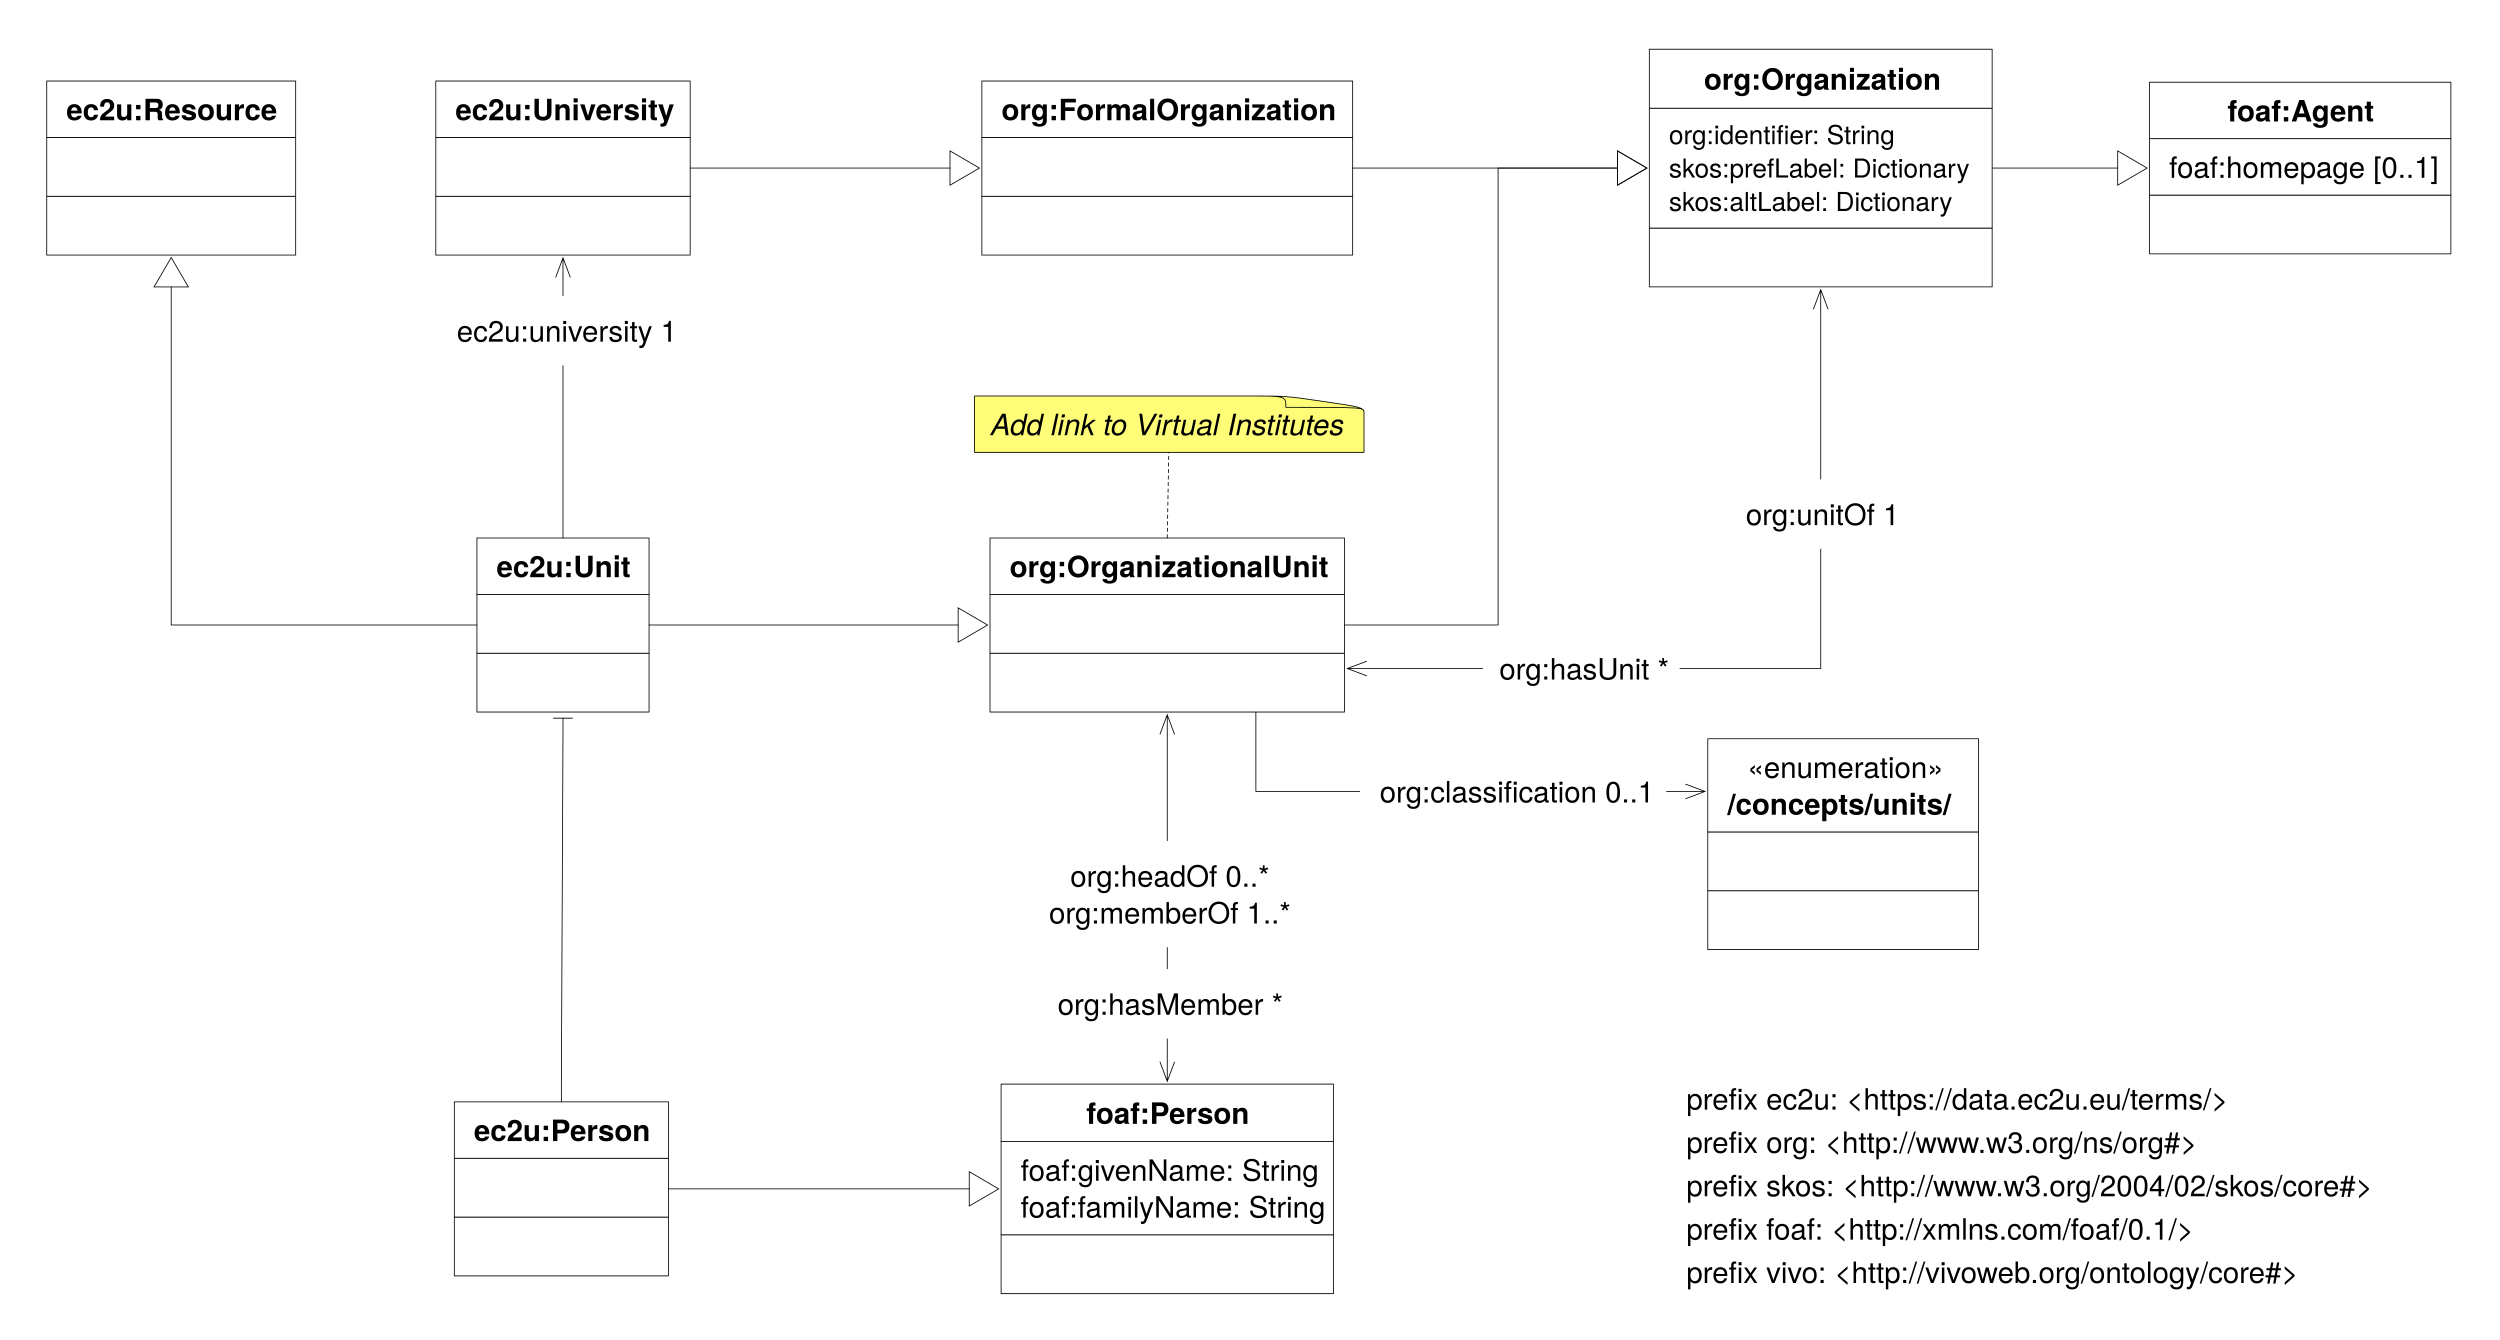
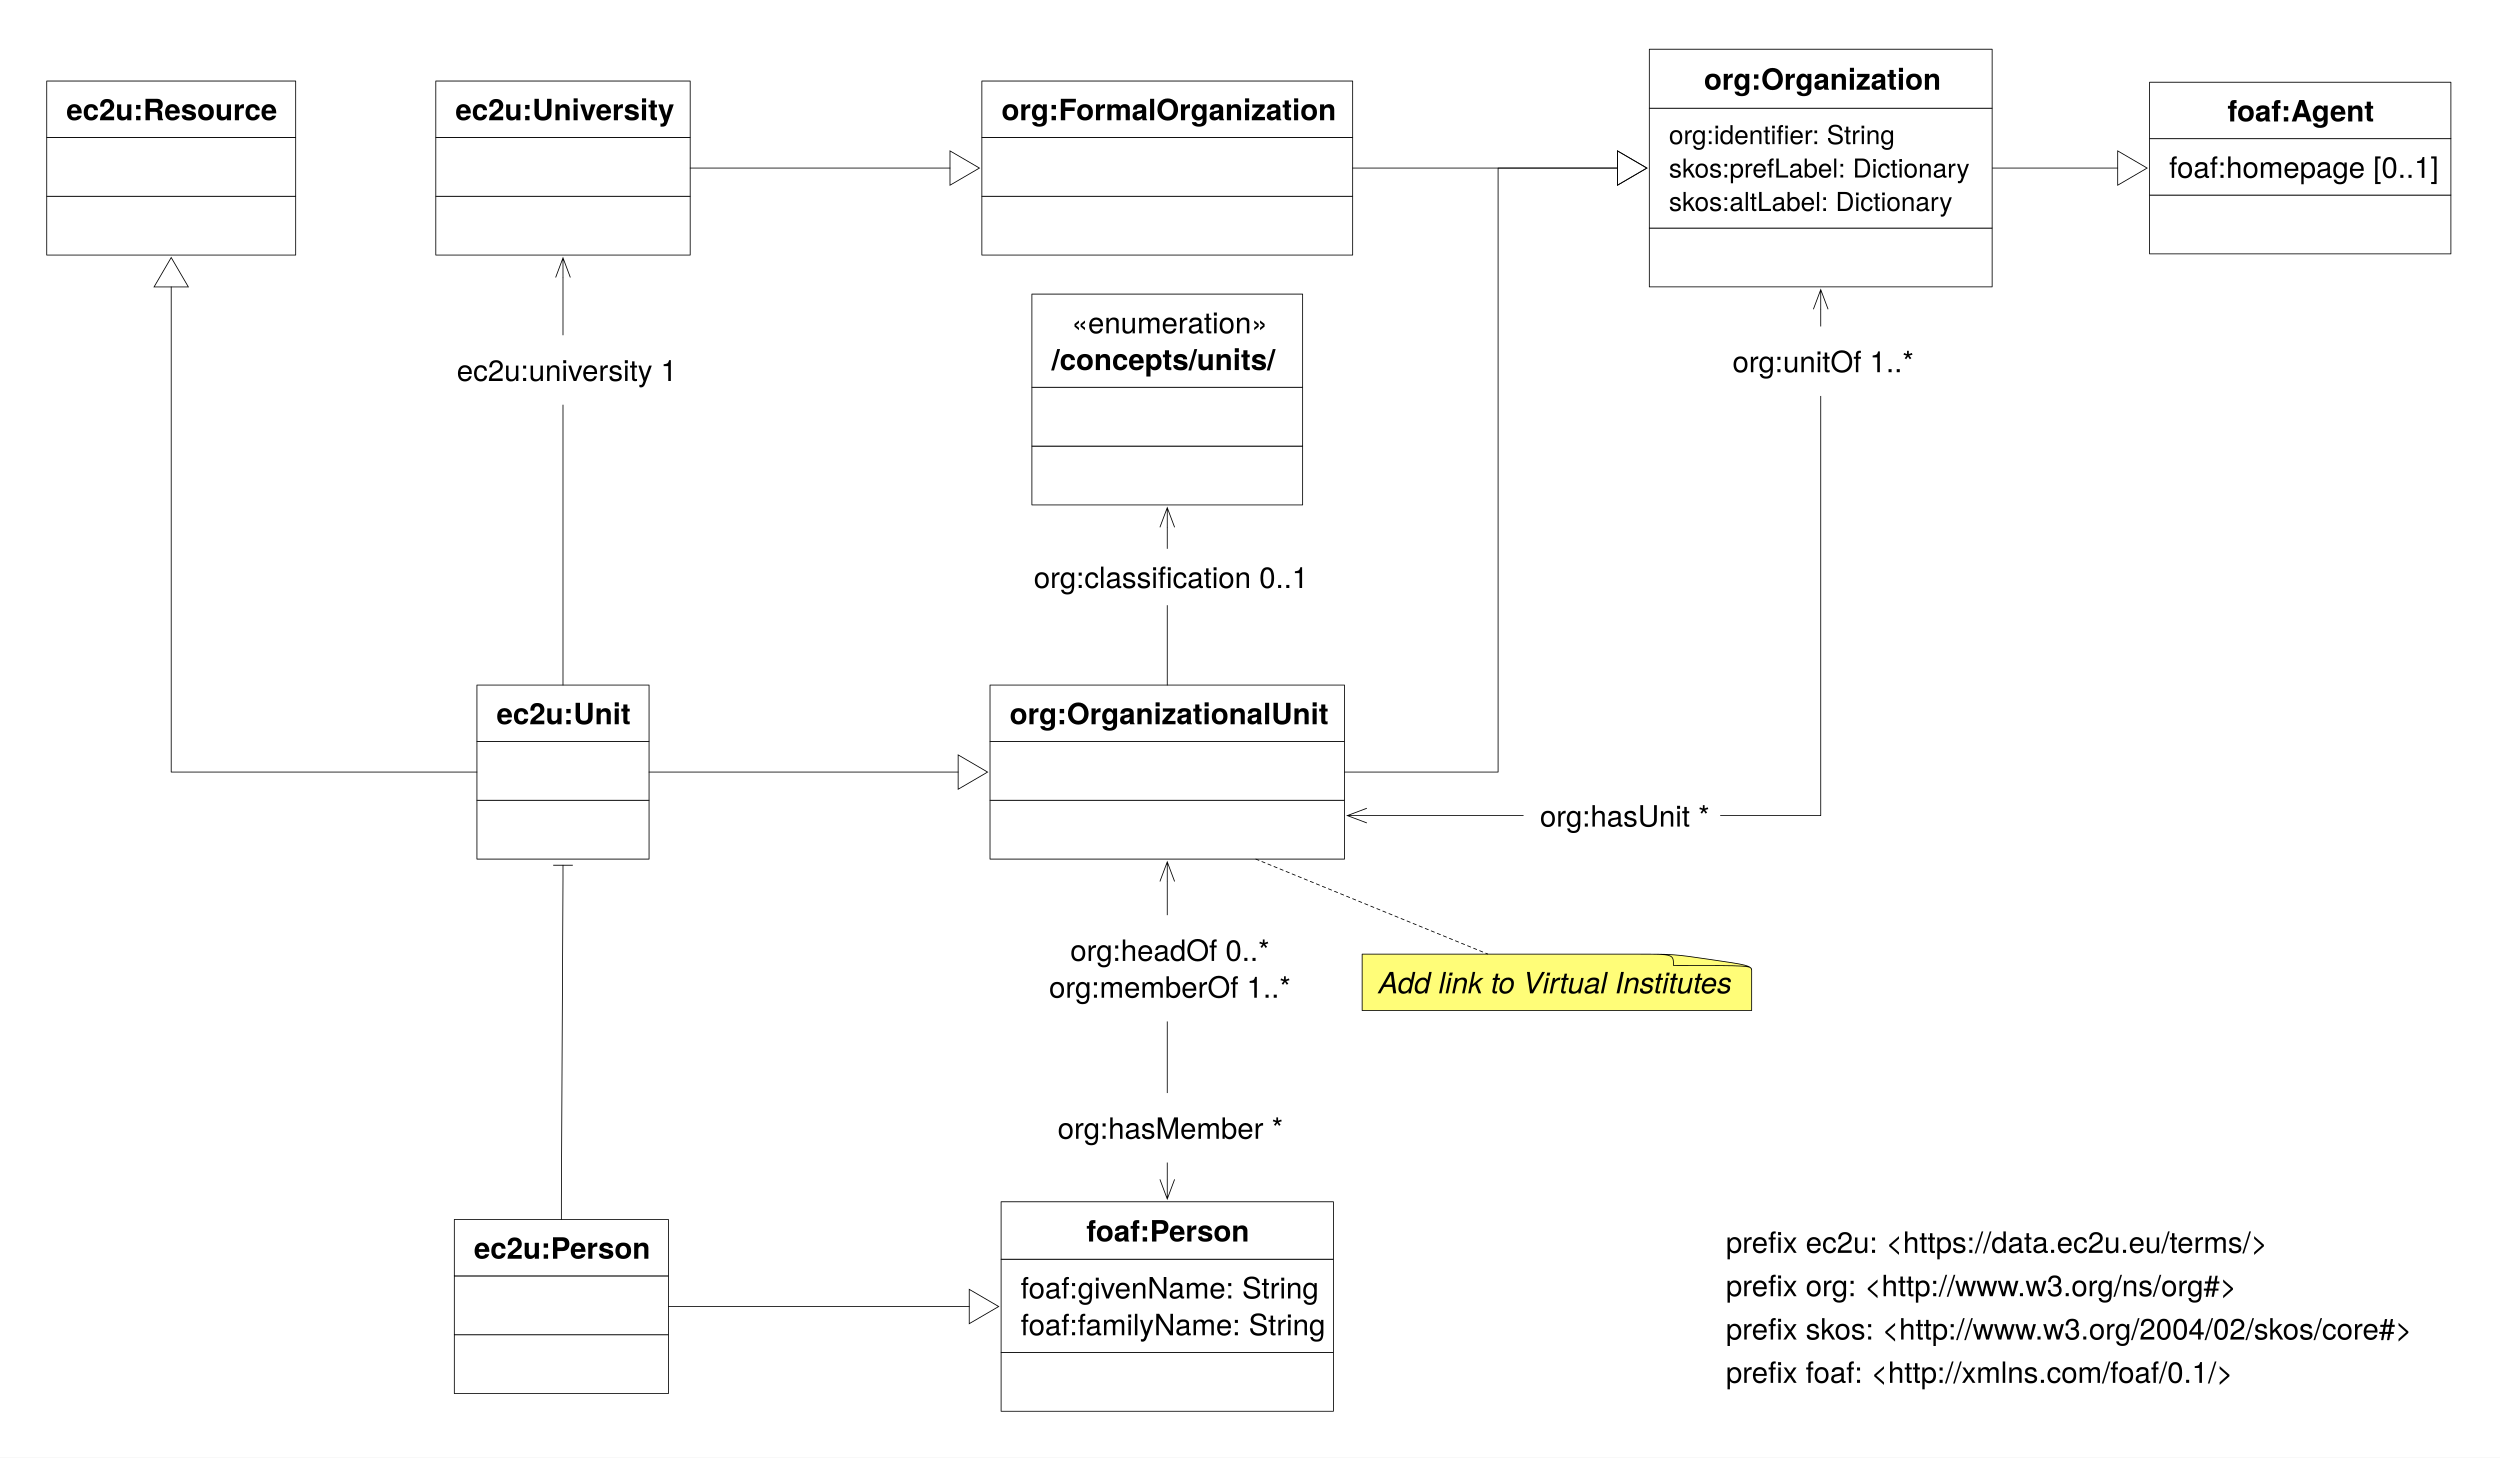
- <svg xmlns="http://www.w3.org/2000/svg" xmlns:xlink="http://www.w3.org/1999/xlink" version="1.1" viewBox="272 73 765 410" width="765" height="410">
+ <svg xmlns="http://www.w3.org/2000/svg" xmlns:xlink="http://www.w3.org/1999/xlink" version="1.1" viewBox="272 73 765 446" width="765" height="446">
  <defs>
    <marker orient="auto" overflow="visible" markerUnits="strokeWidth" id="UMLInheritance_Marker" stroke-linejoin="miter" stroke-miterlimit="10" viewBox="-1 -22 38 44" markerWidth="38" markerHeight="44" color="black">
      <g>
        <path d="M 36 0 L 0 -21 L 0 21 Z" fill="none" stroke="currentColor" stroke-width="1" />
      </g>
    </marker>
    <marker orient="auto" overflow="visible" markerUnits="strokeWidth" id="StickArrow_Marker" stroke-linejoin="miter" stroke-miterlimit="10" viewBox="-1 -10 26 20" markerWidth="26" markerHeight="20" color="black">
      <g>
        <path d="M 24 0 L 0 0 M 0 -9 L 24 0 L 0 9" fill="none" stroke="currentColor" stroke-width="1" />
      </g>
    </marker>
    <marker orient="auto" overflow="visible" markerUnits="strokeWidth" id="StickArrow_Marker_2" stroke-linejoin="miter" stroke-miterlimit="10" viewBox="-25 -10 26 20" markerWidth="26" markerHeight="20" color="black">
      <g>
        <path d="M -24 0 L 0 0 M 0 9 L -24 0 L 0 -9" fill="none" stroke="currentColor" stroke-width="1" />
      </g>
    </marker>
    <marker orient="auto" overflow="visible" markerUnits="strokeWidth" id="NegativeControls_Marker" stroke-linejoin="miter" stroke-miterlimit="10" viewBox="-1 -13 2 26" markerWidth="2" markerHeight="26" color="black">
      <g>
        <line x1="0" y1="-12" x2="0" y2="12" fill="none" stroke="currentColor" stroke-width="1" />
      </g>
    </marker>
  </defs>
-   <g id="units" stroke-opacity="1" stroke-dasharray="none" fill="none" stroke="none" fill-opacity="1">
-     <rect fill="white" x="272" y="73" width="765" height="410" />
+   <g id="units" stroke-opacity="1" fill="none" stroke-dasharray="none" fill-opacity="1" stroke="none">
+     <rect fill="white" x="272" y="73" width="765" height="446" />
    <g id="units_Layer_1">
      <g id="Group_248">
        <g id="Graphic_251">
-           <rect x="417.941" y="272.885" width="52.671" height="18" fill="white" />
-           <rect x="417.941" y="272.885" width="52.671" height="18" stroke="black" stroke-linecap="round" stroke-linejoin="round" stroke-width=".25" />
+           <rect x="417.941" y="317.885" width="52.671" height="18" fill="white" />
+           <rect x="417.941" y="317.885" width="52.671" height="18" stroke="black" stroke-linecap="round" stroke-linejoin="round" stroke-width=".25" />
        </g>
        <g id="Graphic_250">
-           <rect x="417.941" y="254.885" width="52.671" height="18" fill="white" />
-           <rect x="417.941" y="254.885" width="52.671" height="18" stroke="black" stroke-linecap="round" stroke-linejoin="round" stroke-width=".25" />
+           <rect x="417.941" y="299.885" width="52.671" height="18" fill="white" />
+           <rect x="417.941" y="299.885" width="52.671" height="18" stroke="black" stroke-linecap="round" stroke-linejoin="round" stroke-width=".25" />
        </g>
        <g id="Graphic_249">
-           <rect x="417.941" y="237.624" width="52.671" height="17.261" fill="white" />
-           <rect x="417.941" y="237.624" width="52.671" height="17.261" stroke="black" stroke-linecap="round" stroke-linejoin="round" stroke-width=".25" />
-           <text transform="translate(423.9408 240.6238)" fill="black">
+           <rect x="417.941" y="282.624" width="52.671" height="17.261" fill="white" />
+           <rect x="417.941" y="282.624" width="52.671" height="17.261" stroke="black" stroke-linecap="round" stroke-linejoin="round" stroke-width=".25" />
+           <text transform="translate(423.9408 285.6238)" fill="black">
            <tspan font-family="Helvetica Neue" font-weight="bold" font-size="9" fill="black" x="0" y="9">ec2u:Unit
            </tspan>
          </text>
        </g>
      </g>
      <g id="Group_244">
        <g id="Graphic_247">
-           <rect x="574.945" y="272.885" width="108.471" height="18" fill="white" />
-           <rect x="574.945" y="272.885" width="108.471" height="18" stroke="black" stroke-linecap="round" stroke-linejoin="round" stroke-width=".25" />
+           <rect x="574.945" y="317.885" width="108.471" height="18" fill="white" />
+           <rect x="574.945" y="317.885" width="108.471" height="18" stroke="black" stroke-linecap="round" stroke-linejoin="round" stroke-width=".25" />
        </g>
        <g id="Graphic_246">
-           <rect x="574.945" y="254.885" width="108.471" height="18" fill="white" />
-           <rect x="574.945" y="254.885" width="108.471" height="18" stroke="black" stroke-linecap="round" stroke-linejoin="round" stroke-width=".25" />
+           <rect x="574.945" y="299.885" width="108.471" height="18" fill="white" />
+           <rect x="574.945" y="299.885" width="108.471" height="18" stroke="black" stroke-linecap="round" stroke-linejoin="round" stroke-width=".25" />
        </g>
        <g id="Graphic_245">
          <a xlink:href="https://www.w3.org/TR/vocab-org/#class-organizationalunit">
-             <rect x="574.945" y="237.624" width="108.471" height="17.261" fill="white" />
-             <rect x="574.945" y="237.624" width="108.471" height="17.261" stroke="black" stroke-linecap="round" stroke-linejoin="round" stroke-width=".25" />
-             <text transform="translate(580.9452 240.6238)" fill="black">
+             <rect x="574.945" y="282.624" width="108.471" height="17.261" fill="white" />
+             <rect x="574.945" y="282.624" width="108.471" height="17.261" stroke="black" stroke-linecap="round" stroke-linejoin="round" stroke-width=".25" />
+             <text transform="translate(580.9452 285.6238)" fill="black">
              <tspan font-family="Helvetica Neue" font-weight="bold" font-size="9" fill="black" x="6750156e-19" y="9">
                org:OrganizationalUnit
              </tspan>
            </text>
          </a>
        </g>
      </g>
      <g id="Group_240">
        <g id="Graphic_243">
          <rect x="286.299" y="133.056" width="76.179" height="18" fill="white" />
          <rect x="286.299" y="133.056" width="76.179" height="18" stroke="black" stroke-linecap="round" stroke-linejoin="round" stroke-width=".25" />
        </g>
        <g id="Graphic_242">
          <rect x="286.299" y="115.056" width="76.179" height="18" fill="white" />
          <rect x="286.299" y="115.056" width="76.179" height="18" stroke="black" stroke-linecap="round" stroke-linejoin="round" stroke-width=".25" />
        </g>
        <g id="Graphic_241">
          <a xlink:href="resources.svg">
            <rect x="286.299" y="97.795" width="76.179" height="17.261" fill="white" />
            <rect x="286.299" y="97.795" width="76.179" height="17.261" stroke="black" stroke-linecap="round" stroke-linejoin="round" stroke-width=".25" />
            <text transform="translate(292.2992 100.7953)" fill="black">
              <tspan font-family="Helvetica Neue" font-weight="bold" font-size="9" fill="black" x="4973799e-20" y="9">
                ec2u:Resource
              </tspan>
            </text>
          </a>
        </g>
      </g>
      <g id="Line_239">
-         <line x1="470.612" y1="264.254" x2="565.195" y2="264.254" marker-end="url(#UMLInheritance_Marker)" stroke="black" stroke-linecap="round" stroke-linejoin="round" stroke-width=".25" />
+         <line x1="470.612" y1="309.254" x2="565.195" y2="309.254" marker-end="url(#UMLInheritance_Marker)" stroke="black" stroke-linecap="round" stroke-linejoin="round" stroke-width=".25" />
      </g>
      <g id="Line_238">
-         <path d="M 417.941 264.254 L 324.389 264.254 L 324.389 160.806" marker-end="url(#UMLInheritance_Marker)" stroke="black" stroke-linecap="round" stroke-linejoin="round" stroke-width=".25" />
+         <path d="M 417.941 309.254 L 324.389 309.254 L 324.389 160.806" marker-end="url(#UMLInheritance_Marker)" stroke="black" stroke-linecap="round" stroke-linejoin="round" stroke-width=".25" />
      </g>
      <g id="Group_236">
        <g id="Graphic_237">
-           <text transform="translate(788.0315 403.5451)" fill="black">
+           <text transform="translate(800.1198 447.3805)" fill="black">
            <tspan font-family="Helvetica Neue" font-size="9" fill="black" x="0" y="9">prefix ec2u: &lt;https://data.ec2u.eu/terms/&gt;</tspan>
          </text>
        </g>
      </g>
      <g id="Graphic_235">
        <a xlink:href="https://www.w3.org/TR/vocab-org/">
-           <text transform="translate(788.0315 416.8061)" fill="black">
+           <text transform="translate(800.1198 460.6416)" fill="black">
            <tspan font-family="Helvetica Neue" font-size="9" fill="black" x="0" y="9">prefix org: &lt;http://www.w3.org/ns/org#&gt;</tspan>
          </text>
        </a>
      </g>
      <g id="Graphic_234">
        <a xlink:href="https://www.w3.org/TR/skos-primer/">
-           <text transform="translate(788.0315 430.0672)" fill="black">
+           <text transform="translate(800.1198 473.9026)" fill="black">
            <tspan font-family="Helvetica Neue" font-size="9" fill="black" x="0" y="9">prefix skos: &lt;http://www.w3.org/2004/02/skos/core#&gt;</tspan>
          </text>
        </a>
      </g>
      <g id="Group_230">
        <g id="Graphic_233">
          <rect x="405.354" y="133.056" width="77.844" height="18" fill="white" />
          <rect x="405.354" y="133.056" width="77.844" height="18" stroke="black" stroke-linecap="round" stroke-linejoin="round" stroke-width=".25" />
        </g>
        <g id="Graphic_232">
          <rect x="405.354" y="115.056" width="77.844" height="18" fill="white" />
          <rect x="405.354" y="115.056" width="77.844" height="18" stroke="black" stroke-linecap="round" stroke-linejoin="round" stroke-width=".25" />
        </g>
        <g id="Graphic_231">
          <rect x="405.354" y="97.795" width="77.844" height="17.261" fill="white" />
          <rect x="405.354" y="97.795" width="77.844" height="17.261" stroke="black" stroke-linecap="round" stroke-linejoin="round" stroke-width=".25" />
          <text transform="translate(411.3543 100.7953)" fill="black">
            <tspan font-family="Helvetica Neue" font-weight="bold" font-size="9" fill="black" x="48316906e-20" y="9">
              ec2u:University
            </tspan>
          </text>
        </g>
      </g>
      <g id="Group_226">
        <g id="Graphic_229">
          <rect x="572.448" y="133.056" width="113.466" height="18" fill="white" />
          <rect x="572.448" y="133.056" width="113.466" height="18" stroke="black" stroke-linecap="round" stroke-linejoin="round" stroke-width=".25" />
        </g>
        <g id="Graphic_228">
          <rect x="572.448" y="115.056" width="113.466" height="18" fill="white" />
          <rect x="572.448" y="115.056" width="113.466" height="18" stroke="black" stroke-linecap="round" stroke-linejoin="round" stroke-width=".25" />
        </g>
        <g id="Graphic_227">
          <a xlink:href="https://www.w3.org/TR/vocab-org/#class-formalorganization">
            <rect x="572.448" y="97.795" width="113.466" height="17.261" fill="white" />
            <rect x="572.448" y="97.795" width="113.466" height="17.261" stroke="black" stroke-linecap="round" stroke-linejoin="round" stroke-width=".25" />
            <text transform="translate(578.4477 100.7953)" fill="black">
              <tspan font-family="Helvetica Neue" font-weight="bold" font-size="9" fill="black" x="17763568e-20" y="9">
                org:FormalOrganization
              </tspan>
            </text>
          </a>
        </g>
      </g>
      <g id="Line_225">
        <line x1="483.198" y1="124.426" x2="562.698" y2="124.426" marker-end="url(#UMLInheritance_Marker)" stroke="black" stroke-linecap="round" stroke-linejoin="round" stroke-width=".25" />
      </g>
      <g id="Line_224">
-         <line x1="444.276" y1="237.624" x2="444.276" y2="157.906" marker-end="url(#StickArrow_Marker)" stroke="black" stroke-linecap="round" stroke-linejoin="round" stroke-width=".25" />
+         <line x1="444.276" y1="282.624" x2="444.276" y2="157.906" marker-end="url(#StickArrow_Marker)" stroke="black" stroke-linecap="round" stroke-linejoin="round" stroke-width=".25" />
      </g>
      <g id="Graphic_223">
-         <rect x="406.768" y="163.558" width="75.016" height="21.261" fill="white" />
-         <text transform="translate(411.7683 168.5583)" fill="black">
+         <rect x="406.768" y="175.583" width="75.016" height="21.261" fill="white" />
+         <text transform="translate(411.7683 180.5831)" fill="black">
          <tspan font-family="Helvetica Neue" font-size="9" fill="black" x="0" y="9">ec2u:university 1</tspan>
        </text>
      </g>
      <g id="Line_222">
-         <path d="M 690.266 277.57 L 829.145 277.57 L 829.145 167.634" marker-end="url(#StickArrow_Marker)" marker-start="url(#StickArrow_Marker_2)" stroke="black" stroke-linecap="round" stroke-linejoin="round" stroke-width=".25" />
+         <path d="M 690.266 322.57 L 829.145 322.57 L 829.145 167.634" marker-end="url(#StickArrow_Marker)" marker-start="url(#StickArrow_Marker_2)" stroke="black" stroke-linecap="round" stroke-linejoin="round" stroke-width=".25" />
      </g>
      <g id="Graphic_221">
-         <rect x="801.222" y="219.686" width="55.846" height="21.261" fill="white" />
-         <text transform="translate(806.2219 224.686)" fill="black">
-           <tspan font-family="Helvetica Neue" font-size="9" fill="black" x="6856737e-19" y="9">org:unitOf 1</tspan>
+         <rect x="797.136" y="172.901" width="64.018" height="21.261" fill="white" />
+         <text transform="translate(802.1359 177.9007)" fill="black">
+           <tspan font-family="Helvetica Neue" font-size="9" fill="black" x="14210855e-21" y="9">org:unitOf 1..*</tspan>
        </text>
      </g>
      <g id="Graphic_220">
-         <rect x="725.788" y="266.939" width="60.175" height="21.261" fill="white" />
-         <text transform="translate(730.7876 271.9391)" fill="black">
+         <rect x="738.208" y="311.939" width="60.175" height="21.261" fill="white" />
+         <text transform="translate(743.2084 316.9391)" fill="black">
          <tspan font-family="Helvetica Neue" font-size="9" fill="black" x="0" y="9">org:hasUnit *</tspan>
        </text>
      </g>
      <g id="Group_213">
        <g id="Graphic_216">
-           <rect x="411.024" y="445.425" width="65.514" height="18" fill="white" />
-           <rect x="411.024" y="445.425" width="65.514" height="18" stroke="black" stroke-linecap="round" stroke-linejoin="round" stroke-width=".25" />
+           <rect x="411.024" y="481.425" width="65.514" height="18" fill="white" />
+           <rect x="411.024" y="481.425" width="65.514" height="18" stroke="black" stroke-linecap="round" stroke-linejoin="round" stroke-width=".25" />
        </g>
        <g id="Graphic_215">
-           <rect x="411.024" y="427.425" width="65.514" height="18" fill="white" />
-           <rect x="411.024" y="427.425" width="65.514" height="18" stroke="black" stroke-linecap="round" stroke-linejoin="round" stroke-width=".25" />
+           <rect x="411.024" y="463.425" width="65.514" height="18" fill="white" />
+           <rect x="411.024" y="463.425" width="65.514" height="18" stroke="black" stroke-linecap="round" stroke-linejoin="round" stroke-width=".25" />
        </g>
        <g id="Graphic_214">
          <a xlink:href="persons.svg">
-             <rect x="411.024" y="410.164" width="65.514" height="17.261" fill="white" />
-             <rect x="411.024" y="410.164" width="65.514" height="17.261" stroke="black" stroke-linecap="round" stroke-linejoin="round" stroke-width=".25" />
-             <text transform="translate(417.0236 413.1637)" fill="black">
+             <rect x="411.024" y="446.164" width="65.514" height="17.261" fill="white" />
+             <rect x="411.024" y="446.164" width="65.514" height="17.261" stroke="black" stroke-linecap="round" stroke-linejoin="round" stroke-width=".25" />
+             <text transform="translate(417.0236 449.1637)" fill="black">
              <tspan font-family="Helvetica Neue" font-weight="bold" font-size="9" fill="black" x="0" y="9">ec2u:Person
              </tspan>
            </text>
          </a>
        </g>
      </g>
      <g id="Group_209">
        <g id="Graphic_212">
-           <rect x="578.338" y="450.85" width="101.685" height="18" fill="white" />
-           <rect x="578.338" y="450.85" width="101.685" height="18" stroke="black" stroke-linecap="round" stroke-linejoin="round" stroke-width=".25" />
+           <rect x="578.338" y="486.85" width="101.685" height="18" fill="white" />
+           <rect x="578.338" y="486.85" width="101.685" height="18" stroke="black" stroke-linecap="round" stroke-linejoin="round" stroke-width=".25" />
        </g>
        <g id="Graphic_211">
-           <rect x="578.338" y="422.328" width="101.685" height="28.522" fill="white" />
-           <rect x="578.338" y="422.328" width="101.685" height="28.522" stroke="black" stroke-linecap="round" stroke-linejoin="round" stroke-width=".25" />
-           <text transform="translate(584.3382 425.3283)" fill="black">
+           <rect x="578.338" y="458.328" width="101.685" height="28.522" fill="white" />
+           <rect x="578.338" y="458.328" width="101.685" height="28.522" stroke="black" stroke-linecap="round" stroke-linejoin="round" stroke-width=".25" />
+           <text transform="translate(584.3382 461.3283)" fill="black">
            <tspan font-family="Helvetica Neue" font-size="9" fill="black" x="0" y="9">foaf:givenName: String</tspan>
            <tspan font-family="Helvetica Neue" font-size="9" fill="black" x="0" y="20.261">foaf:familyName: String
            </tspan>
          </text>
        </g>
        <g id="Graphic_210">
          <a xlink:href="http://xmlns.com/foaf/spec/#term_Person">
-             <rect x="578.338" y="404.738" width="101.685" height="17.59" fill="white" />
-             <rect x="578.338" y="404.738" width="101.685" height="17.59" stroke="black" stroke-linecap="round" stroke-linejoin="round" stroke-width=".25" />
-             <text transform="translate(604.4307 407.9026)" fill="black">
+             <rect x="578.338" y="440.738" width="101.685" height="17.59" fill="white" />
+             <rect x="578.338" y="440.738" width="101.685" height="17.59" stroke="black" stroke-linecap="round" stroke-linejoin="round" stroke-width=".25" />
+             <text transform="translate(604.4307 443.9026)" fill="black">
              <tspan font-family="Helvetica Neue" font-weight="bold" font-size="9" fill="black" x="0" y="9">foaf:Person
              </tspan>
            </text>
          </a>
        </g>
      </g>
      <g id="Line_208">
-         <line x1="476.538" y1="436.794" x2="568.588" y2="436.794" marker-end="url(#UMLInheritance_Marker)" stroke="black" stroke-linecap="round" stroke-linejoin="round" stroke-width=".25" />
+         <line x1="476.538" y1="472.794" x2="568.588" y2="472.794" marker-end="url(#UMLInheritance_Marker)" stroke="black" stroke-linecap="round" stroke-linejoin="round" stroke-width=".25" />
      </g>
      <g id="Line_207">
-         <line x1="629.181" y1="397.888" x2="629.181" y2="297.735" marker-end="url(#StickArrow_Marker)" marker-start="url(#StickArrow_Marker_2)" stroke="black" stroke-linecap="round" stroke-linejoin="round" stroke-width=".25" />
+         <line x1="629.181" y1="433.888" x2="629.181" y2="342.735" marker-end="url(#StickArrow_Marker)" marker-start="url(#StickArrow_Marker_2)" stroke="black" stroke-linecap="round" stroke-linejoin="round" stroke-width=".25" />
      </g>
      <g id="Graphic_206">
-         <rect x="588.001" y="330.332" width="82.36" height="32.522" fill="white" />
-         <text transform="translate(593.0007 335.3315)" fill="black">
+         <rect x="588.001" y="353.039" width="82.36" height="32.522" fill="white" />
+         <text transform="translate(593.0007 358.0393)" fill="black">
          <tspan font-family="Helvetica Neue" font-size="9" fill="black" x="6.498" y="9">org:headOf 0..*</tspan>
          <tspan font-family="Helvetica Neue" font-size="9" fill="black" x="29842795e-20" y="20.261">org:memberOf
            1..*
          </tspan>
        </text>
      </g>
      <g id="Graphic_205">
-         <rect x="590.642" y="369.534" width="77.077" height="21.261" fill="white" />
-         <text transform="translate(595.6422 374.5338)" fill="black">
+         <rect x="590.642" y="407.476" width="77.077" height="21.261" fill="white" />
+         <text transform="translate(595.6422 412.4763)" fill="black">
          <tspan font-family="Helvetica Neue" font-size="9" fill="black" x="5684342e-19" y="9">org:hasMember *</tspan>
        </text>
      </g>
      <g id="Line_204">
-         <path d="M 443.781 410.164 L 443.781 403.914 L 444.276 297.135 L 444.276 292.76" marker-end="url(#NegativeControls_Marker)" stroke="black" stroke-linecap="round" stroke-linejoin="round" stroke-width=".25" />
+         <path d="M 443.781 446.164 L 443.781 439.914 L 444.276 342.135 L 444.276 337.76" marker-end="url(#NegativeControls_Marker)" stroke="black" stroke-linecap="round" stroke-linejoin="round" stroke-width=".25" />
      </g>
      <g id="Graphic_203">
        <a xlink:href="http://xmlns.com/foaf/spec/">
-           <text transform="translate(788.0315 443.3283)" fill="black">
+           <text transform="translate(800.1198 487.1637)" fill="black">
            <tspan font-family="Helvetica Neue" font-size="9" fill="black" x="0" y="9">prefix foaf: &lt;http://xmlns.com/foaf/0.1/&gt;</tspan>
          </text>
        </a>
      </g>
-       <g id="Graphic_202">
-         <a xlink:href="https://wiki.lyrasis.org/display/VIVODOC113x/Ontology+Reference">
-           <text transform="translate(788.0315 456.5893)" fill="black">
-             <tspan font-family="Helvetica Neue" font-size="9" fill="black" x="0" y="9">prefix vivo: &lt;http://vivoweb.org/ontology/core#&gt;</tspan>
-           </text>
-         </a>
-       </g>
      <g id="Graphic_201">
-         <path d="M 689.389 199.278 C 689.389 197.644 687.876 197.442 676.819 195.824 L 676.702 195.808 C 665.586 194.173 665.471 194.173 654.063 194.173 C 638.874 194.173 570.201 194.173 570.201 194.173 L 570.201 211.425 L 689.389 211.425 L 689.389 199.278 Z" fill="#fffd78" />
-         <path d="M 689.389 199.278 C 689.389 197.644 687.876 197.442 676.819 195.824 L 676.702 195.808 C 665.586 194.173 665.471 194.173 654.063 194.173 C 638.874 194.173 570.201 194.173 570.201 194.173 L 570.201 211.425 L 689.389 211.425 L 689.389 199.278 Z M 689.389 199.194 C 689.389 197.644 689.273 197.644 665.471 197.644 L 665.471 197.644 C 665.471 194.19 665.471 194.173 654.762 194.173" stroke="black" stroke-linecap="round" stroke-linejoin="round" stroke-width=".25" />
-         <text transform="translate(575.2014 197.1732)" fill="black">
+         <path d="M 808.007 370.072 C 808.007 368.438 806.493 368.236 795.436 366.618 L 795.319 366.602 C 784.204 364.967 784.088 364.967 772.681 364.967 C 757.491 364.967 688.819 364.967 688.819 364.967 L 688.819 382.219 L 808.007 382.219 L 808.007 370.072 Z" fill="#fffd78" />
+         <path d="M 808.007 370.072 C 808.007 368.438 806.493 368.236 795.436 366.618 L 795.319 366.602 C 784.204 364.967 784.088 364.967 772.681 364.967 C 757.491 364.967 688.819 364.967 688.819 364.967 L 688.819 382.219 L 808.007 382.219 L 808.007 370.072 Z M 808.007 369.988 C 808.007 368.438 807.89 368.438 784.088 368.438 L 784.088 368.438 C 784.088 364.984 784.088 364.967 773.379 364.967" stroke="black" stroke-linecap="round" stroke-linejoin="round" stroke-width=".25" />
+         <text transform="translate(693.8189 367.9675)" fill="black">
          <tspan font-family="Helvetica Neue" font-style="italic" font-size="9" fill="black" x="0" y="9">Add link to
            Virtual Institutes
          </tspan>
        </text>
      </g>
      <g id="Line_200">
-         <line x1="629.181" y1="237.624" x2="629.641" y2="211.55" stroke="black" stroke-linecap="round" stroke-linejoin="round" stroke-dasharray="1.0,1.0" stroke-width=".25" />
+         <line x1="656.298" y1="335.885" x2="727.226" y2="364.92" stroke="black" stroke-linecap="round" stroke-linejoin="round" stroke-dasharray="1.0,1.0" stroke-width=".25" />
      </g>
      <g id="Group_196">
        <g id="Graphic_199">
-           <rect x="794.578" y="345.568" width="82.848" height="18" fill="white" />
-           <rect x="794.578" y="345.568" width="82.848" height="18" stroke="black" stroke-linecap="round" stroke-linejoin="round" stroke-width=".25" />
+           <rect x="587.757" y="209.505" width="82.848" height="18" fill="white" />
+           <rect x="587.757" y="209.505" width="82.848" height="18" stroke="black" stroke-linecap="round" stroke-linejoin="round" stroke-width=".25" />
        </g>
        <g id="Graphic_198">
-           <rect x="794.578" y="327.568" width="82.848" height="18" fill="white" />
-           <rect x="794.578" y="327.568" width="82.848" height="18" stroke="black" stroke-linecap="round" stroke-linejoin="round" stroke-width=".25" />
+           <rect x="587.757" y="191.505" width="82.848" height="18" fill="white" />
+           <rect x="587.757" y="191.505" width="82.848" height="18" stroke="black" stroke-linecap="round" stroke-linejoin="round" stroke-width=".25" />
        </g>
        <g id="Graphic_197">
-           <rect x="794.578" y="299.055" width="82.848" height="28.513" fill="white" />
-           <rect x="794.578" y="299.055" width="82.848" height="28.513" stroke="black" stroke-linecap="round" stroke-linejoin="round" stroke-width=".25" />
-           <text transform="translate(800.5782 302.0551)" fill="black">
+           <rect x="587.757" y="162.992" width="82.848" height="28.513" fill="white" />
+           <rect x="587.757" y="162.992" width="82.848" height="28.513" stroke="black" stroke-linecap="round" stroke-linejoin="round" stroke-width=".25" />
+           <text transform="translate(593.7567 165.9921)" fill="black">
            <tspan font-family="Helvetica Neue" font-size="9" fill="black" x="6.165" y="9">«enumeration»</tspan>
            <tspan font-family="Helvetica Neue" font-weight="bold" font-size="9" fill="black" x="8952838e-19" y="20.252">
              /concepts/units/
            </tspan>
          </text>
        </g>
      </g>
      <g id="Line_195">
-         <path d="M 656.298 290.885 L 656.298 315.183 L 787.728 315.183" marker-end="url(#StickArrow_Marker)" stroke="black" stroke-linecap="round" stroke-linejoin="round" stroke-width=".25" />
+         <line x1="629.181" y1="282.624" x2="629.181" y2="234.355" marker-end="url(#StickArrow_Marker)" stroke="black" stroke-linecap="round" stroke-linejoin="round" stroke-width=".25" />
      </g>
      <g id="Graphic_194">
-         <rect x="688.188" y="306.553" width="93.693" height="17.261" fill="white" />
-         <text transform="translate(694.1882 309.5528)" fill="black">
+         <rect x="582.334" y="240.935" width="93.693" height="17.261" fill="white" />
+         <text transform="translate(588.3342 243.9353)" fill="black">
          <tspan font-family="Helvetica Neue" font-size="9" fill="black" x="0" y="9">org:classification 0..1</tspan>
        </text>
      </g>
      <g id="Group_190">
        <g id="Graphic_193">
          <rect x="929.764" y="132.687" width="92.208" height="18" fill="white" />
          <rect x="929.764" y="132.687" width="92.208" height="18" stroke="black" stroke-linecap="round" stroke-linejoin="round" stroke-width=".25" />
        </g>
        <g id="Graphic_192">
          <rect x="929.764" y="115.426" width="92.208" height="17.261" fill="white" />
          <rect x="929.764" y="115.426" width="92.208" height="17.261" stroke="black" stroke-linecap="round" stroke-linejoin="round" stroke-width=".25" />
          <text transform="translate(935.7638 118.4258)" fill="black">
            <tspan font-family="Helvetica Neue" font-size="9" fill="black" x="0" y="9">foaf:homepage [0..1]</tspan>
          </text>
        </g>
        <g id="Graphic_191">
          <a xlink:href="http://xmlns.com/foaf/0.1/#term_Agent">
            <rect x="929.764" y="98.165" width="92.208" height="17.261" fill="white" />
            <rect x="929.764" y="98.165" width="92.208" height="17.261" stroke="black" stroke-linecap="round" stroke-linejoin="round" stroke-width=".25" />
            <text transform="translate(953.6198 101.1647)" fill="black">
              <tspan font-family="Helvetica Neue" font-weight="bold" font-size="9" fill="black" x="0" y="9">foaf:Agent
              </tspan>
            </text>
          </a>
        </g>
      </g>
      <g id="Line_189">
        <line x1="881.597" y1="124.426" x2="920.014" y2="124.426" marker-end="url(#UMLInheritance_Marker)" stroke="black" stroke-linecap="round" stroke-linejoin="round" stroke-width=".25" />
      </g>
      <g id="Group_185">
        <g id="Graphic_188">
          <rect x="776.693" y="142.784" width="104.904" height="18" fill="white" />
          <rect x="776.693" y="142.784" width="104.904" height="18" stroke="black" stroke-linecap="round" stroke-linejoin="round" stroke-width=".25" />
        </g>
        <g id="Graphic_187">
          <rect x="776.693" y="106.112" width="104.904" height="36.672" fill="white" />
          <rect x="776.693" y="106.112" width="104.904" height="36.672" stroke="black" stroke-linecap="round" stroke-linejoin="round" stroke-width=".25" />
          <text transform="translate(782.6929 109.1117)" fill="black">
            <tspan font-family="Helvetica Neue" font-size="8" fill="black" x="0" y="8">org:identifier: String</tspan>
            <tspan font-family="Helvetica Neue" font-size="8" fill="black" x="0" y="18.224">skos:prefLabel: Dictionary
            </tspan>
            <tspan font-family="Helvetica Neue" font-size="8" fill="black" x="0" y="28.448">skos:altLabel:
              Dictionary
            </tspan>
          </text>
        </g>
        <g id="Graphic_186">
          <a xlink:href="https://www.w3.org/TR/vocab-org/#org:Organization">
            <rect x="776.693" y="88.068" width="104.904" height="18.044" fill="white" />
            <rect x="776.693" y="88.068" width="104.904" height="18.044" stroke="black" stroke-linecap="round" stroke-linejoin="round" stroke-width=".25" />
            <text transform="translate(793.4014 91.45928)" fill="black">
              <tspan font-family="Helvetica Neue" font-weight="bold" font-size="9" fill="black" x="4902745e-19" y="9">
                org:Organization
              </tspan>
            </text>
          </a>
        </g>
      </g>
      <g id="Line_252">
        <line x1="685.914" y1="124.426" x2="766.943" y2="124.426" marker-end="url(#UMLInheritance_Marker)" stroke="black" stroke-linecap="round" stroke-linejoin="round" stroke-width=".25" />
      </g>
      <g id="Line_253">
-         <path d="M 683.416 264.254 L 730.416 264.254 L 730.416 124.426 L 766.943 124.426" marker-end="url(#UMLInheritance_Marker)" stroke="black" stroke-linecap="round" stroke-linejoin="round" stroke-width=".25" />
+         <path d="M 683.416 309.254 L 730.416 309.254 L 730.416 124.426 L 766.943 124.426" marker-end="url(#UMLInheritance_Marker)" stroke="black" stroke-linecap="round" stroke-linejoin="round" stroke-width=".25" />
      </g>
    </g>
  </g>
</svg>
